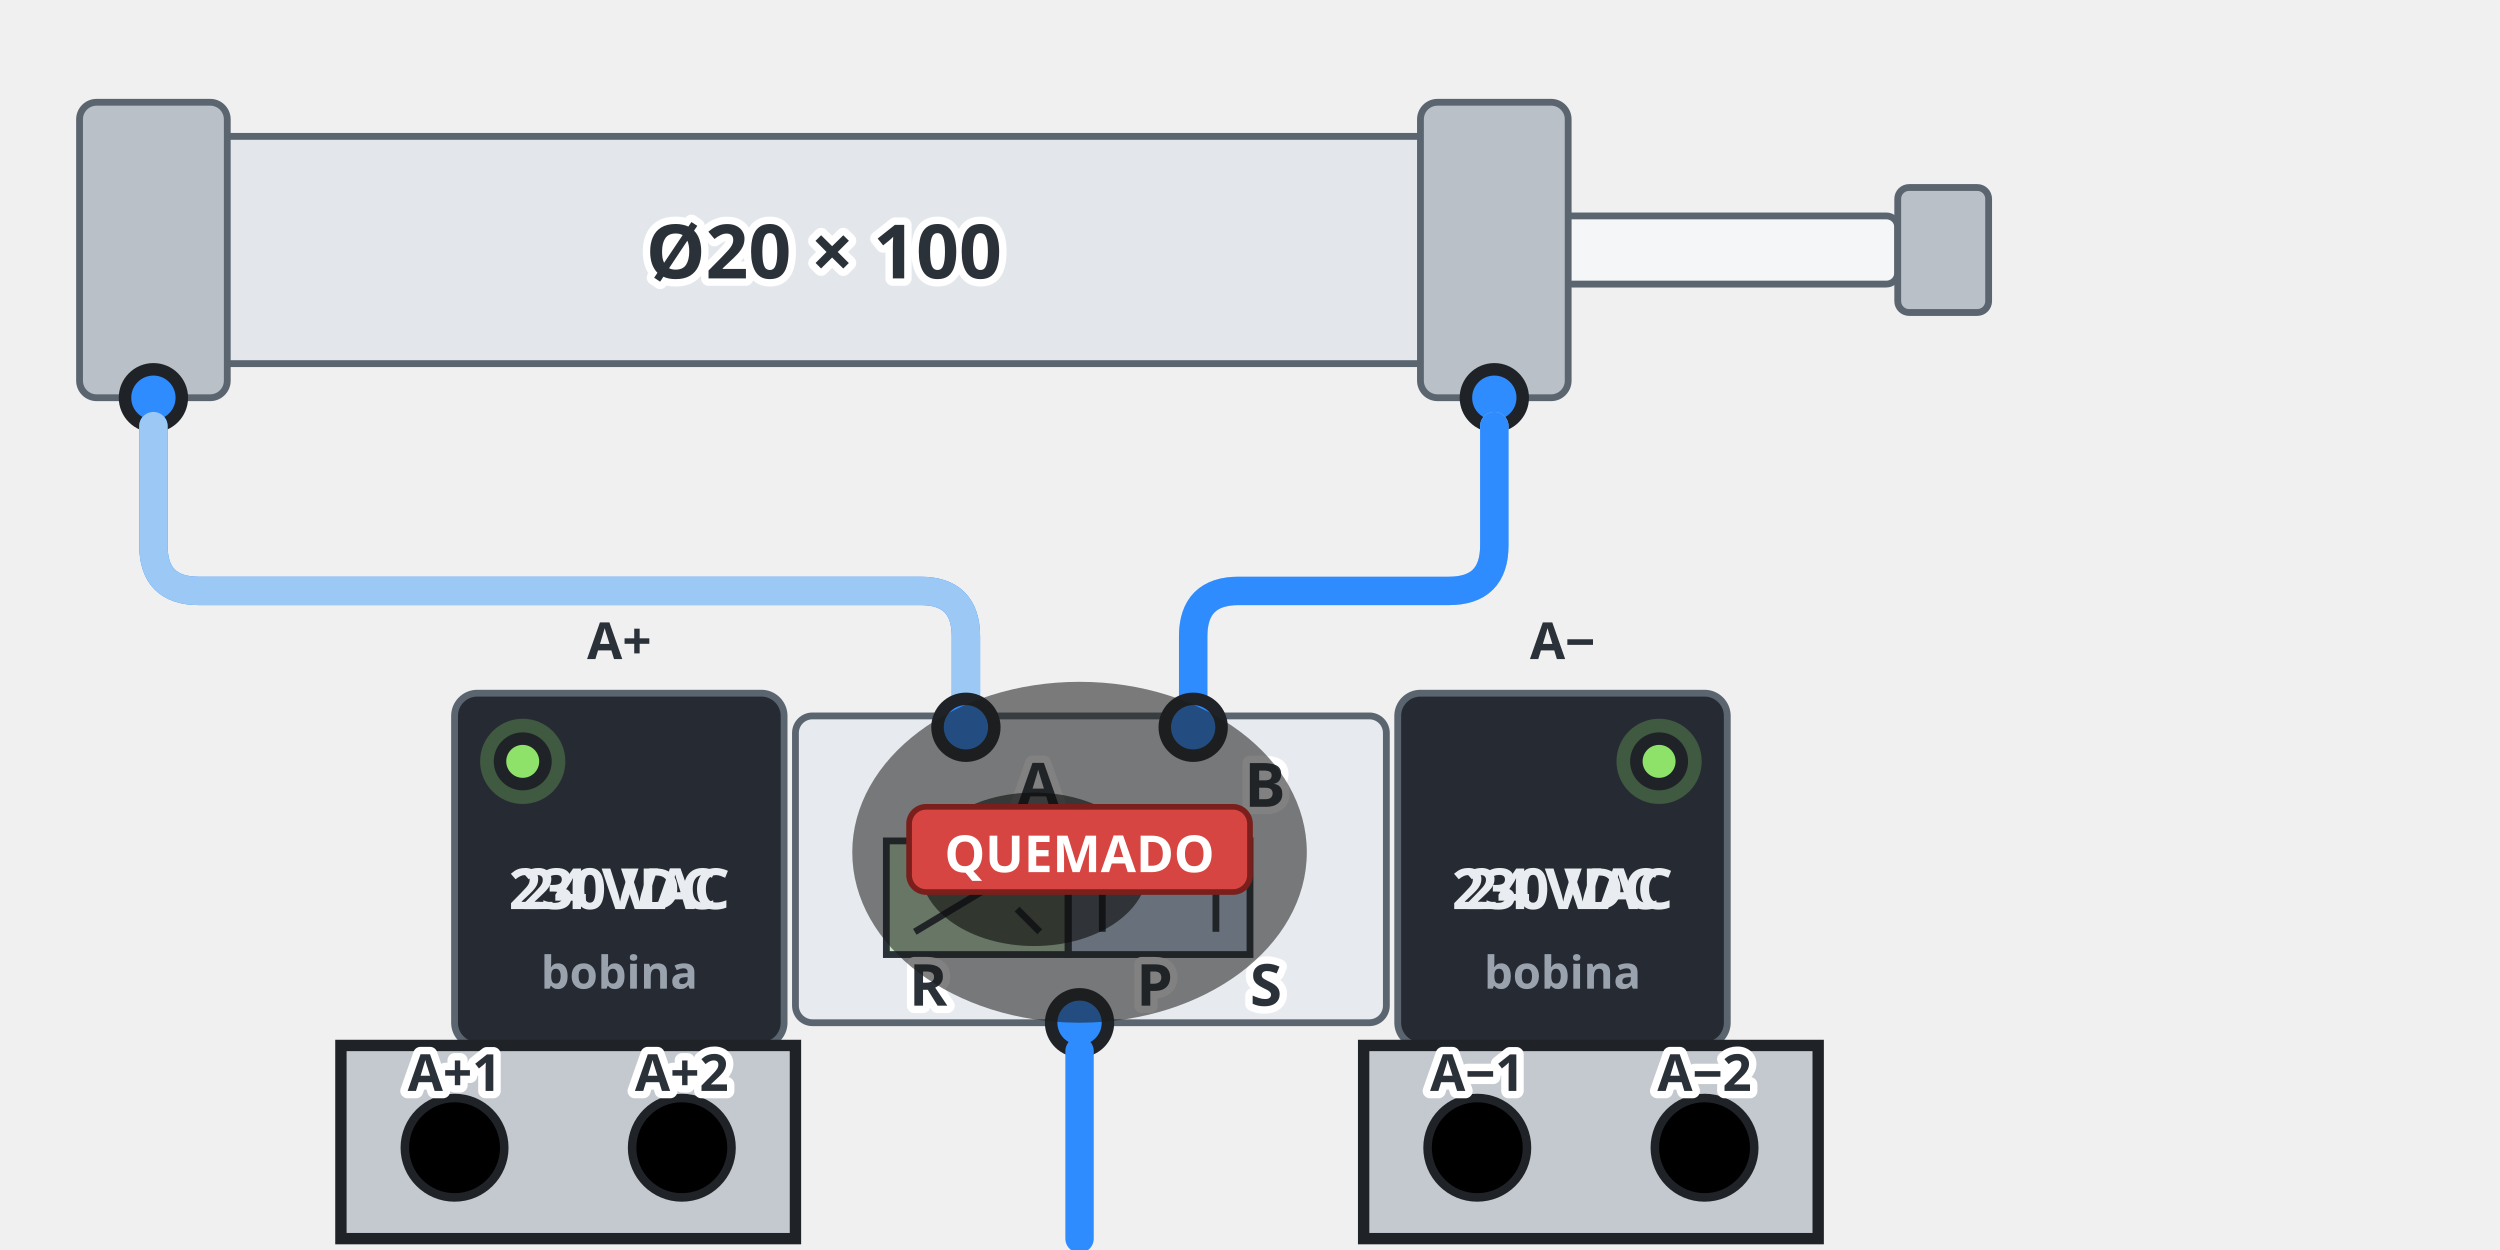
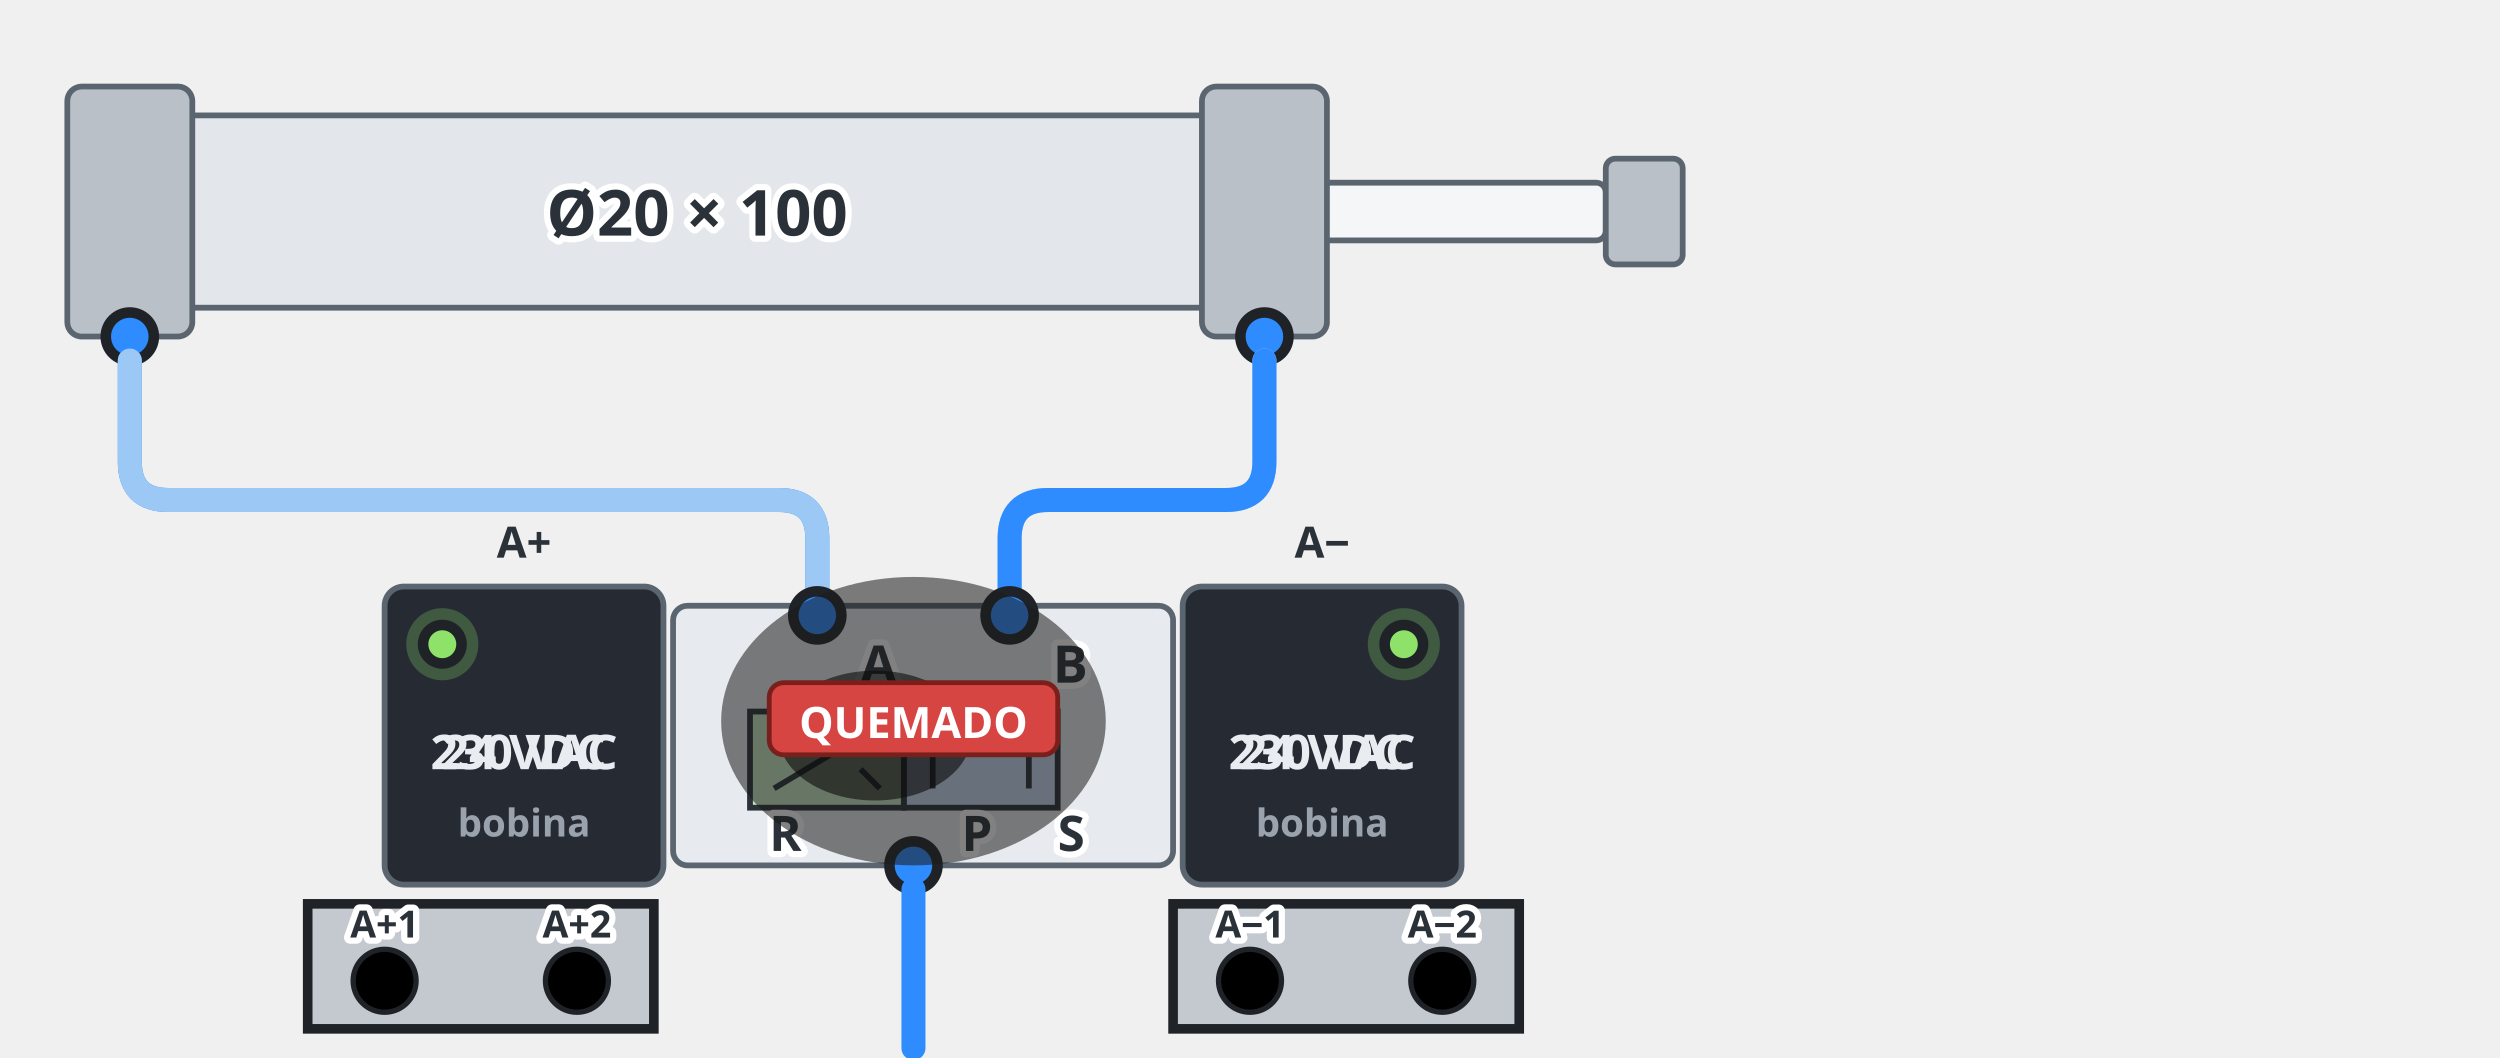
- <svg xmlns="http://www.w3.org/2000/svg" viewBox="0 0 440 220" width="440" height="220" font-family="Segoe UI,Noto Sans,Arial,sans-serif">
+ <svg xmlns="http://www.w3.org/2000/svg" viewBox="0 0 520 220" width="520" height="220" font-family="Segoe UI,Noto Sans,Arial,sans-serif">
  <defs>
    <pattern id="jwc-hys" width="5" height="5" patternUnits="userSpaceOnUse" patternTransform="rotate(45)">
      <rect width="5" height="5" fill="#f0a020" fill-opacity=".18" />
      <line x1="0" y1="0" x2="0" y2="5" stroke="#f0a020" stroke-width="1.4" />
    </pattern>
  </defs>
-   <g data-translate="out.position:0:1:x:80">
+   <g data-translate="out.position:0:1:x:140">
    <rect x="150" y="38" width="184" height="12" rx="2" fill="#f4f6f8" stroke="#5b6570" stroke-width="1.2" />
    <rect x="334" y="33" width="16" height="22" rx="2" fill="#b9c0c8" stroke="#5b6570" stroke-width="1.2" />
  </g>
  <rect x="20" y="24" width="250" height="40" rx="4" fill="#e3e7eb" stroke="#5b6570" stroke-width="1.2" />
  <rect x="14" y="18" width="26" height="52" rx="3" fill="#b9c0c8" stroke="#5b6570" stroke-width="1.2" />
  <rect x="250" y="18" width="26" height="52" rx="3" fill="#b9c0c8" stroke="#5b6570" stroke-width="1.2" />
  <text x="145" y="49" font-size="13.2" font-weight="800" fill="#2b3138" text-anchor="middle" stroke="#ffffff" stroke-width="2.6" paint-order="stroke" stroke-linejoin="round">Ø20 × 100</text>
  <circle cx="27" cy="70" r="5" fill="#2f8cff" stroke="#1f2328" stroke-width="2.2" />
  <circle cx="263" cy="70" r="5" fill="#2f8cff" stroke="#1f2328" stroke-width="2.2" />
  <g data-show="out.spoolA">
    <path d="M27 75 V96 Q27 104 35 104 H162 Q170 104 170 112 V126" fill="none" stroke="#2f8cff" stroke-width="5" stroke-linecap="round" />
    <path d="M263 75 V96 Q263 104 255 104 H218 Q210 104 210 112 V126" fill="none" stroke="#9cc8f5" stroke-width="5" stroke-linecap="round" />
  </g>
  <g data-show="!out.spoolA">
    <path d="M27 75 V96 Q27 104 35 104 H162 Q170 104 170 112 V126" fill="none" stroke="#9cc8f5" stroke-width="5" stroke-linecap="round" />
    <path d="M263 75 V96 Q263 104 255 104 H218 Q210 104 210 112 V126" fill="none" stroke="#2f8cff" stroke-width="5" stroke-linecap="round" />
  </g>
  <rect x="140" y="126" width="104" height="54" rx="3" fill="#e7eaee" stroke="#5b6570" stroke-width="1.2" />
  <circle cx="170" cy="128" r="5" fill="#2f8cff" stroke="#1f2328" stroke-width="2.2" />
  <text x="179" y="142" font-size="10.8" font-weight="800" fill="#2b3138" text-anchor="600" stroke="#ffffff" stroke-width="2.6" paint-order="stroke" stroke-linejoin="round">A</text>
  <circle cx="210" cy="128" r="5" fill="#2f8cff" stroke="#1f2328" stroke-width="2.2" />
  <text x="219" y="142" font-size="10.8" font-weight="800" fill="#2b3138" text-anchor="600" stroke="#ffffff" stroke-width="2.6" paint-order="stroke" stroke-linejoin="round">B</text>
  <rect x="156" y="148" width="32" height="20" fill="#8ee26a" stroke="none" stroke-width="0" opacity=".35" data-show="out.spoolA" />
  <rect x="188" y="148" width="32" height="20" fill="#9cc8f5" stroke="none" stroke-width="0" opacity=".45" data-show="!out.spoolA" />
  <g stroke="#2b3138" stroke-width="1.2" fill="none">
    <rect x="156" y="148" width="32" height="20" />
    <rect x="188" y="148" width="32" height="20" />
  </g>
  <path d="M161 164 l20 -12 M176 152 h5 v4 M183 164 l-4 -4" fill="none" stroke="#2b3138" stroke-width="1.2" />
  <path d="M194 152 v12 M214 164 v-12 M211 155 l3 -3 l3 3" fill="none" stroke="#2b3138" stroke-width="1.2" />
  <text x="160" y="177" font-size="10.2" font-weight="800" fill="#2b3138" text-anchor="600" stroke="#ffffff" stroke-width="2.6" paint-order="stroke" stroke-linejoin="round">R</text>
  <text x="200" y="177" font-size="10.2" font-weight="800" fill="#2b3138" text-anchor="600" stroke="#ffffff" stroke-width="2.6" paint-order="stroke" stroke-linejoin="round">P</text>
  <text x="220" y="177" font-size="10.2" font-weight="800" fill="#2b3138" text-anchor="600" stroke="#ffffff" stroke-width="2.6" paint-order="stroke" stroke-linejoin="round">S</text>
  <circle cx="190" cy="180" r="5" fill="#2f8cff" stroke="#1f2328" stroke-width="2.2" />
  <path d="M190 185 V218" fill="none" stroke="#2f8cff" stroke-width="5" stroke-linecap="round" />
  <rect x="80" y="122" width="58" height="62" rx="4" fill="#262b33" stroke="#5b6570" stroke-width="1.2" />
  <circle cx="92" cy="134" r="4" fill="#4a5058" stroke="#1f2328" stroke-width="2.2" />
  <g data-show="out.coilPlus">
    <circle cx="92" cy="134" r="7.5" fill="#8ee26a" stroke="none" stroke-width="0" opacity=".25" />
    <circle cx="92" cy="134" r="4" fill="#8ee26a" stroke="#1f2328" stroke-width="2.2" />
  </g>
  <g data-show="param.coil=24VDC">
    <text x="109" y="160" font-size="10" font-weight="700" fill="#e9edf1" text-anchor="middle">24 VDC</text>
  </g>
  <g data-show="param.coil=230VAC">
    <text x="109" y="160" font-size="10" font-weight="700" fill="#e9edf1" text-anchor="middle">230 VAC</text>
  </g>
  <text x="109" y="174" font-size="8" font-weight="600" fill="#9aa3ad" text-anchor="middle">bobina</text>
  <text x="109" y="116" font-size="9" font-weight="800" fill="#2b3138" text-anchor="middle">A+</text>
  <rect x="246" y="122" width="58" height="62" rx="4" fill="#262b33" stroke="#5b6570" stroke-width="1.2" />
  <circle cx="292" cy="134" r="4" fill="#4a5058" stroke="#1f2328" stroke-width="2.2" />
  <g data-show="out.coilMinus">
    <circle cx="292" cy="134" r="7.5" fill="#8ee26a" stroke="none" stroke-width="0" opacity=".25" />
    <circle cx="292" cy="134" r="4" fill="#8ee26a" stroke="#1f2328" stroke-width="2.2" />
  </g>
  <g data-show="param.coil=24VDC">
    <text x="275" y="160" font-size="10" font-weight="700" fill="#e9edf1" text-anchor="middle">24 VDC</text>
  </g>
  <g data-show="param.coil=230VAC">
    <text x="275" y="160" font-size="10" font-weight="700" fill="#e9edf1" text-anchor="middle">230 VAC</text>
  </g>
  <text x="275" y="174" font-size="8" font-weight="600" fill="#9aa3ad" text-anchor="middle">bobina</text>
  <text x="275" y="116" font-size="9" font-weight="800" fill="#2b3138" text-anchor="middle">A−</text>
-   <rect x="60" y="184" width="80" height="34" fill="#c4c9cf" stroke="#1f2328" stroke-width="2" />
-   <circle cx="80" cy="202" r="8.4" fill="#fbfbfc" stroke="#1f2328" stroke-width="2.2" />
-   <circle cx="80" cy="202" r="5.6" fill="none" stroke="#a3aab2" stroke-width="1.1" />
-   <path d="M75.4 202h9.2 M80 197.4v9.2" fill="none" stroke="#2a2e33" stroke-width="2.52" stroke-linecap="round" />
-   <circle class="jw-term" data-term="A+1" cx="80" cy="202" r="8" />
-   <text x="80" y="192" font-size="9.0" font-weight="800" fill="#2b3138" text-anchor="middle" stroke="#ffffff" stroke-width="2.6" paint-order="stroke" stroke-linejoin="round">A+1</text>
-   <circle cx="120" cy="202" r="8.4" fill="#fbfbfc" stroke="#1f2328" stroke-width="2.2" />
-   <circle cx="120" cy="202" r="5.6" fill="none" stroke="#a3aab2" stroke-width="1.1" />
-   <path d="M115.4 202h9.2 M120 197.4v9.2" fill="none" stroke="#2a2e33" stroke-width="2.52" stroke-linecap="round" />
-   <circle class="jw-term" data-term="A+2" cx="120" cy="202" r="8" />
-   <text x="120" y="192" font-size="9.0" font-weight="800" fill="#2b3138" text-anchor="middle" stroke="#ffffff" stroke-width="2.6" paint-order="stroke" stroke-linejoin="round">A+2</text>
-   <rect x="240" y="184" width="80" height="34" fill="#c4c9cf" stroke="#1f2328" stroke-width="2" />
-   <circle cx="260" cy="202" r="8.4" fill="#fbfbfc" stroke="#1f2328" stroke-width="2.2" />
-   <circle cx="260" cy="202" r="5.6" fill="none" stroke="#a3aab2" stroke-width="1.1" />
-   <path d="M255.4 202h9.2 M260 197.4v9.2" fill="none" stroke="#2a2e33" stroke-width="2.52" stroke-linecap="round" />
-   <circle class="jw-term" data-term="A-1" cx="260" cy="202" r="8" />
-   <text x="260" y="192" font-size="9.0" font-weight="800" fill="#2b3138" text-anchor="middle" stroke="#ffffff" stroke-width="2.6" paint-order="stroke" stroke-linejoin="round">A−1</text>
-   <circle cx="300" cy="202" r="8.4" fill="#fbfbfc" stroke="#1f2328" stroke-width="2.2" />
-   <circle cx="300" cy="202" r="5.6" fill="none" stroke="#a3aab2" stroke-width="1.1" />
-   <path d="M295.4 202h9.2 M300 197.4v9.2" fill="none" stroke="#2a2e33" stroke-width="2.52" stroke-linecap="round" />
-   <circle class="jw-term" data-term="A-2" cx="300" cy="202" r="8" />
-   <text x="300" y="192" font-size="9.0" font-weight="800" fill="#2b3138" text-anchor="middle" stroke="#ffffff" stroke-width="2.6" paint-order="stroke" stroke-linejoin="round">A−2</text>
+   <rect x="64" y="188" width="72" height="26" fill="#c4c9cf" stroke="#1f2328" stroke-width="2" />
+   <circle cx="80" cy="204" r="6.0" fill="#fbfbfc" stroke="#1f2328" stroke-width="2.2" />
+   <circle cx="80" cy="204" r="3.2" fill="none" stroke="#a3aab2" stroke-width="1.1" />
+   <path d="M76.7 204h6.6 M80 200.7v6.6" fill="none" stroke="#2a2e33" stroke-width="2.4" stroke-linecap="round" />
+   <circle class="jw-term" data-term="A+1" cx="80" cy="204" r="6" />
+   <text x="80" y="195" font-size="7.8" font-weight="800" fill="#2b3138" text-anchor="middle" stroke="#ffffff" stroke-width="2.6" paint-order="stroke" stroke-linejoin="round">A+1</text>
+   <circle cx="120" cy="204" r="6.0" fill="#fbfbfc" stroke="#1f2328" stroke-width="2.2" />
+   <circle cx="120" cy="204" r="3.2" fill="none" stroke="#a3aab2" stroke-width="1.1" />
+   <path d="M116.7 204h6.6 M120 200.7v6.6" fill="none" stroke="#2a2e33" stroke-width="2.4" stroke-linecap="round" />
+   <circle class="jw-term" data-term="A+2" cx="120" cy="204" r="6" />
+   <text x="120" y="195" font-size="7.8" font-weight="800" fill="#2b3138" text-anchor="middle" stroke="#ffffff" stroke-width="2.6" paint-order="stroke" stroke-linejoin="round">A+2</text>
+   <rect x="244" y="188" width="72" height="26" fill="#c4c9cf" stroke="#1f2328" stroke-width="2" />
+   <circle cx="260" cy="204" r="6.0" fill="#fbfbfc" stroke="#1f2328" stroke-width="2.2" />
+   <circle cx="260" cy="204" r="3.2" fill="none" stroke="#a3aab2" stroke-width="1.1" />
+   <path d="M256.7 204h6.6 M260 200.7v6.6" fill="none" stroke="#2a2e33" stroke-width="2.4" stroke-linecap="round" />
+   <circle class="jw-term" data-term="A-1" cx="260" cy="204" r="6" />
+   <text x="260" y="195" font-size="7.8" font-weight="800" fill="#2b3138" text-anchor="middle" stroke="#ffffff" stroke-width="2.6" paint-order="stroke" stroke-linejoin="round">A−1</text>
+   <circle cx="300" cy="204" r="6.0" fill="#fbfbfc" stroke="#1f2328" stroke-width="2.2" />
+   <circle cx="300" cy="204" r="3.2" fill="none" stroke="#a3aab2" stroke-width="1.1" />
+   <path d="M296.7 204h6.6 M300 200.7v6.6" fill="none" stroke="#2a2e33" stroke-width="2.4" stroke-linecap="round" />
+   <circle class="jw-term" data-term="A-2" cx="300" cy="204" r="6" />
+   <text x="300" y="195" font-size="7.8" font-weight="800" fill="#2b3138" text-anchor="middle" stroke="#ffffff" stroke-width="2.6" paint-order="stroke" stroke-linejoin="round">A−2</text>
  <g data-show="damaged">
    <ellipse cx="190" cy="150" rx="40" ry="30" fill="#1a1a1a" opacity=".55" />
    <ellipse cx="182.0" cy="153.0" rx="20.0" ry="13.5" fill="#0b0b0b" opacity=".6" />
    <rect x="160" y="142" width="60" height="15" rx="3" fill="#d64541" stroke="#7a1f1c" stroke-width="1" />
    <text x="190" y="153.5" font-size="9" font-weight="800" fill="#fff" text-anchor="middle">QUEMADO</text>
  </g>
</svg>
